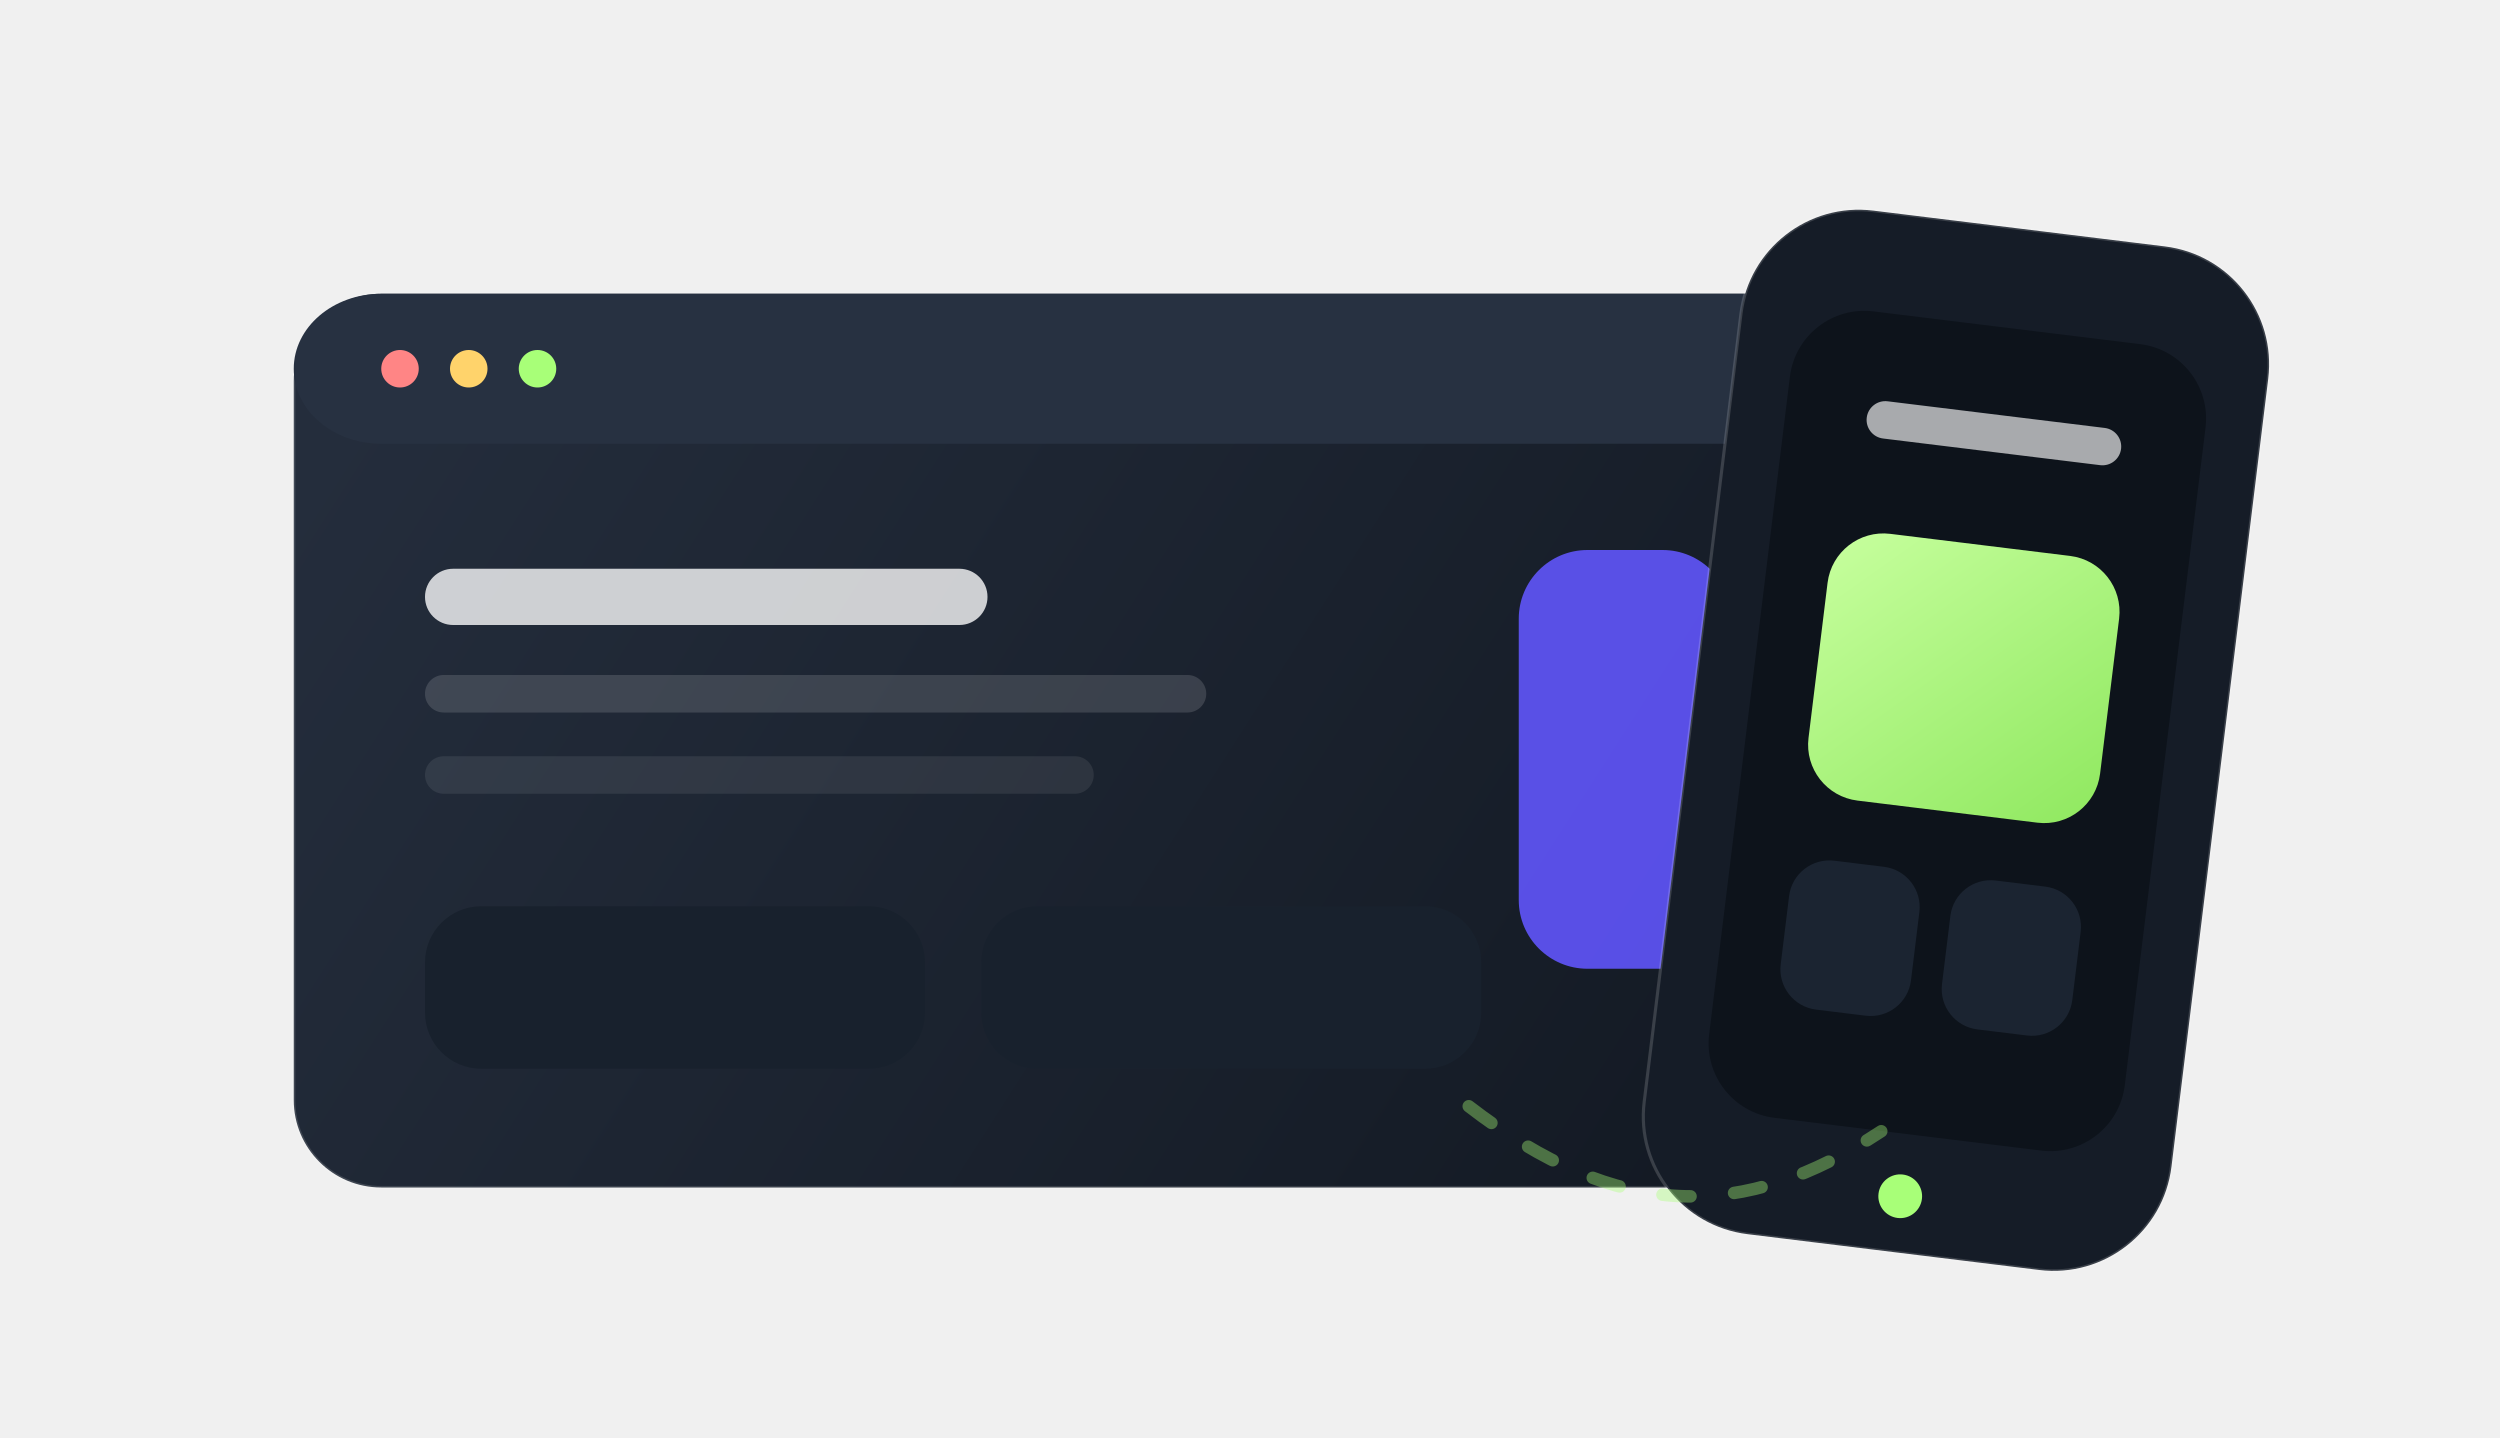
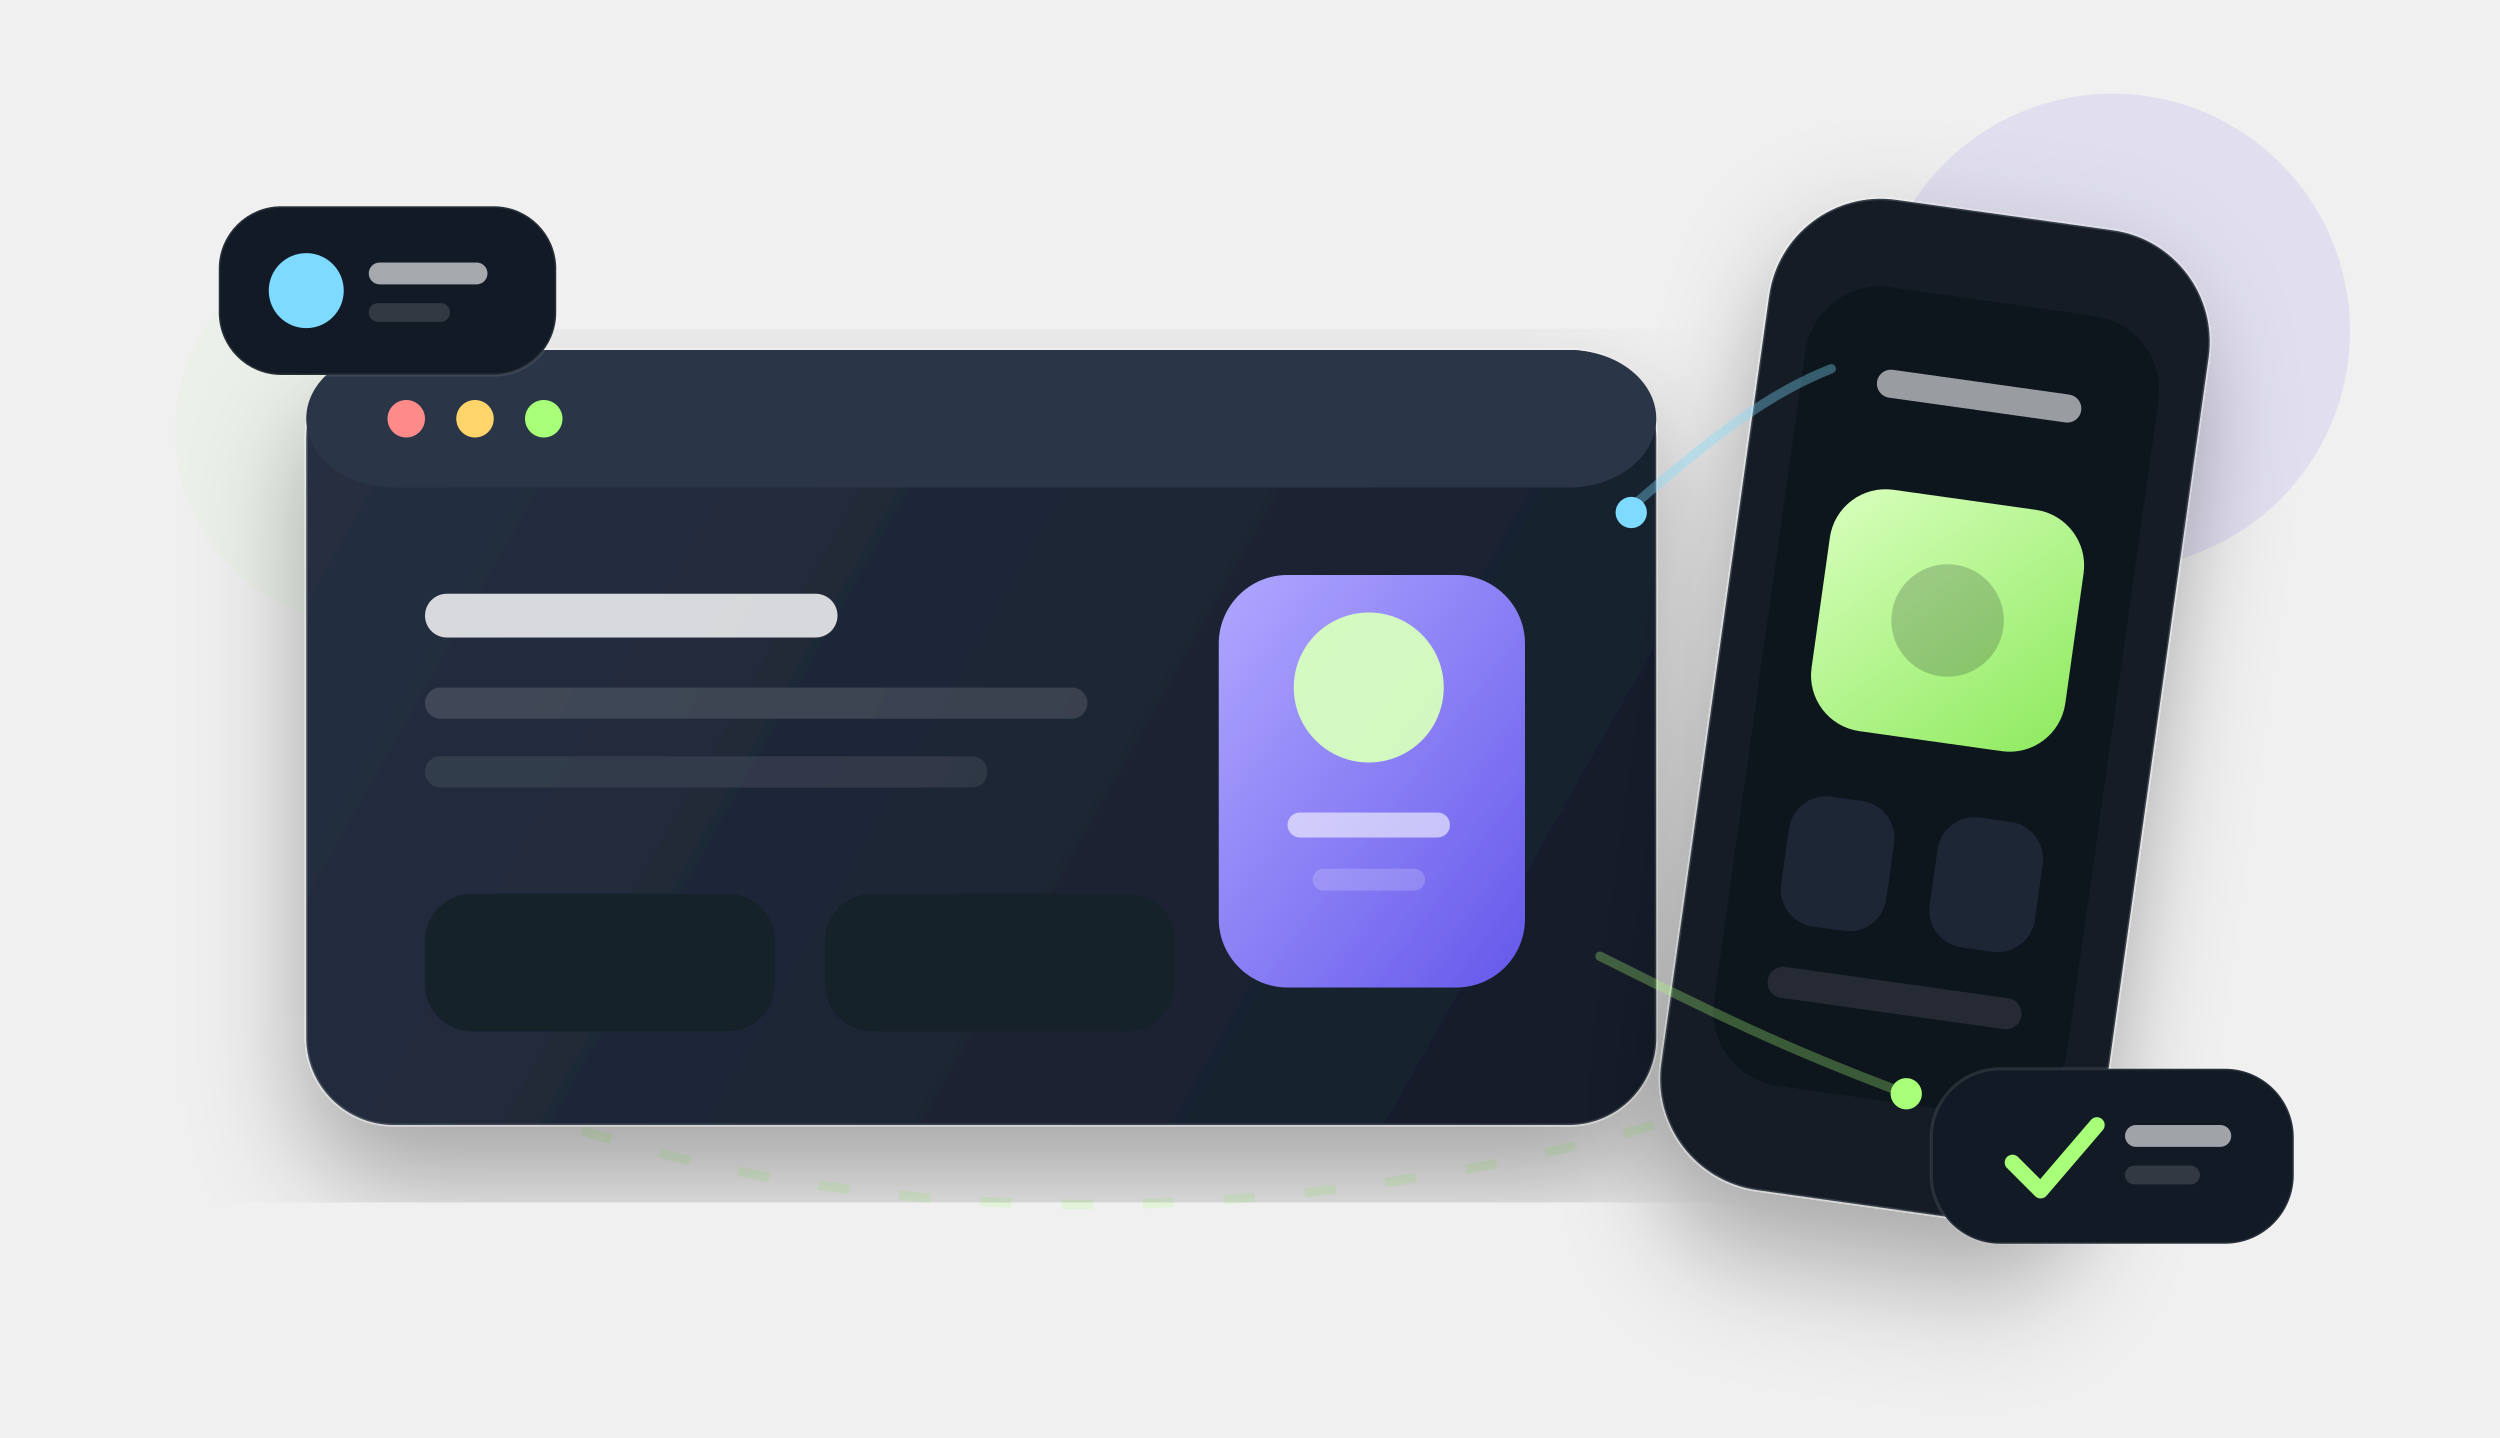
<svg xmlns="http://www.w3.org/2000/svg" width="800" height="460" viewBox="0 0 800 460" fill="none">
  <defs>
-     <linearGradient id="screen" x1="150" y1="70" x2="650" y2="390" gradientUnits="userSpaceOnUse">
-       <stop stop-color="#242D3C" />
-       <stop offset="1" stop-color="#10161F" />
+     <linearGradient id="screen" x1="116" y1="72" x2="678" y2="390" gradientUnits="userSpaceOnUse">
+       <stop stop-color="#263043" />
+       <stop offset="1" stop-color="#101721" />
    </linearGradient>
    <linearGradient id="lime" x1="0" y1="0" x2="1" y2="1">
-       <stop stop-color="#C7FF9E" />
-       <stop offset="1" stop-color="#8FE85F" />
+       <stop stop-color="#D8FFBD" />
+       <stop offset="1" stop-color="#8EEA5E" />
    </linearGradient>
+     <linearGradient id="violet" x1="0" y1="0" x2="1" y2="1">
+       <stop stop-color="#B0A7FF" />
+       <stop offset="1" stop-color="#6558EB" />
+     </linearGradient>
+     <filter id="shadow">
+       <feDropShadow dx="0" dy="18" stdDeviation="18" flood-color="#000" flood-opacity=".32" />
+     </filter>
  </defs>
-   <rect x="94" y="94" width="500" height="286" rx="28" fill="url(#screen)" stroke="#fff" stroke-opacity=".14" />
-   <rect x="94" y="94" width="500" height="48" rx="28" fill="#273141" />
-   <circle cx="128" cy="118" r="6" fill="#FF8585" />
-   <circle cx="150" cy="118" r="6" fill="#FFD36B" />
-   <circle cx="172" cy="118" r="6" fill="#A8FF78" />
-   <rect x="136" y="182" width="180" height="18" rx="9" fill="#fff" fill-opacity=".78" />
-   <rect x="136" y="216" width="250" height="12" rx="6" fill="#fff" fill-opacity=".14" />
-   <rect x="136" y="242" width="214" height="12" rx="6" fill="#fff" fill-opacity=".08" />
-   <rect x="136" y="290" width="160" height="52" rx="18" fill="#18212D" />
-   <rect x="314" y="290" width="160" height="52" rx="18" fill="#18212D" />
-   <rect x="486" y="176" width="68" height="134" rx="22" fill="#6257FF" fill-opacity=".88" />
-   <g transform="rotate(7 610 244)">
-     <rect x="540" y="70" width="170" height="330" rx="38" fill="#151C27" stroke="#fff" stroke-opacity=".16" />
-     <rect x="558" y="102" width="134" height="260" rx="24" fill="#0D131B" />
-     <rect x="584" y="130" width="82" height="12" rx="6" fill="#fff" fill-opacity=".64" />
-     <rect x="578" y="172" width="94" height="86" rx="18" fill="url(#lime)" />
-     <rect x="578" y="278" width="42" height="48" rx="13" fill="#1B2431" />
-     <rect x="630" y="278" width="42" height="48" rx="13" fill="#1B2431" />
-     <circle cx="625" cy="382" r="7" fill="#A8FF78" />
+   <path d="M116 328C226 404 478 414 670 300" stroke="#A8FF78" stroke-opacity=".2" stroke-width="3" stroke-dasharray="10 16" />
+   <circle cx="676" cy="106" r="76" fill="#6558EB" fill-opacity=".11" />
+   <circle cx="118" cy="138" r="62" fill="#A8FF78" fill-opacity=".07" />
+   <g filter="url(#shadow)">
+     <rect x="98" y="112" width="432" height="248" rx="28" fill="url(#screen)" stroke="#fff" stroke-opacity=".14" />
+     <rect x="98" y="112" width="432" height="44" rx="28" fill="#293447" />
+     <circle cx="130" cy="134" r="6" fill="#FF8A8A" />
+     <circle cx="152" cy="134" r="6" fill="#FFD46A" />
+     <circle cx="174" cy="134" r="6" fill="#A8FF78" />
+     <rect x="136" y="190" width="132" height="14" rx="7" fill="#fff" fill-opacity=".82" />
+     <rect x="136" y="220" width="212" height="10" rx="5" fill="#fff" fill-opacity=".13" />
+     <rect x="136" y="242" width="180" height="10" rx="5" fill="#fff" fill-opacity=".08" />
+     <rect x="136" y="286" width="112" height="44" rx="15" fill="#17202C" />
+     <rect x="264" y="286" width="112" height="44" rx="15" fill="#17202C" />
+     <rect x="390" y="184" width="98" height="132" rx="22" fill="url(#violet)" />
+     <circle cx="438" cy="220" r="24" fill="#D8FFBD" fill-opacity=".94" />
+     <rect x="412" y="260" width="52" height="8" rx="4" fill="#fff" fill-opacity=".58" />
+     <rect x="420" y="278" width="36" height="7" rx="3.5" fill="#fff" fill-opacity=".18" />
  </g>
-   <path d="M470 354C518 391 558 391 602 362" stroke="#A8FF78" stroke-opacity=".38" stroke-width="4" stroke-linecap="round" stroke-dasharray="9 14" />
+   <g transform="rotate(8 610 228)" filter="url(#shadow)">
+     <rect x="548" y="66" width="142" height="320" rx="36" fill="#131B27" stroke="#fff" stroke-opacity=".16" />
+     <rect x="562" y="94" width="114" height="258" rx="24" fill="#0D141E" />
+     <rect x="586" y="120" width="66" height="9" rx="4.5" fill="#fff" fill-opacity=".58" />
+     <rect x="578" y="158" width="82" height="78" rx="18" fill="url(#lime)" />
+     <circle cx="619" cy="197" r="18" fill="#111822" fill-opacity=".2" />
+     <rect x="578" y="258" width="34" height="42" rx="12" fill="#1C2634" />
+     <rect x="626" y="258" width="34" height="42" rx="12" fill="#1C2634" />
+     <rect x="578" y="314" width="82" height="10" rx="5" fill="#fff" fill-opacity=".1" />
+   </g>
+   <g transform="translate(70 66)">
+     <rect x="0" y="0" width="108" height="54" rx="20" fill="#121A25" stroke="#fff" stroke-opacity=".1" />
+     <circle cx="28" cy="27" r="12" fill="#7EDBFF" />
+     <rect x="48" y="18" width="38" height="7" rx="3.5" fill="#fff" fill-opacity=".62" />
+     <rect x="48" y="31" width="26" height="6" rx="3" fill="#fff" fill-opacity=".14" />
+   </g>
+   <g transform="translate(618 342)">
+     <rect width="116" height="56" rx="22" fill="#121A25" stroke="#fff" stroke-opacity=".1" />
+     <path d="M26 30l9 9 18-21" stroke="#A8FF78" stroke-width="5" stroke-linecap="round" stroke-linejoin="round" />
+     <rect x="62" y="18" width="34" height="7" rx="3.5" fill="#fff" fill-opacity=".6" />
+     <rect x="62" y="31" width="24" height="6" rx="3" fill="#fff" fill-opacity=".14" />
+   </g>
+   <path d="M520 164C550 138 566 126 586 118" stroke="#7EDBFF" stroke-opacity=".36" stroke-width="3" stroke-linecap="round" />
+   <path d="M512 306C548 324 570 335 610 350" stroke="#A8FF78" stroke-opacity=".3" stroke-width="3" stroke-linecap="round" />
+   <circle cx="522" cy="164" r="5" fill="#7EDBFF" />
+   <circle cx="610" cy="350" r="5" fill="#A8FF78" />
</svg>
